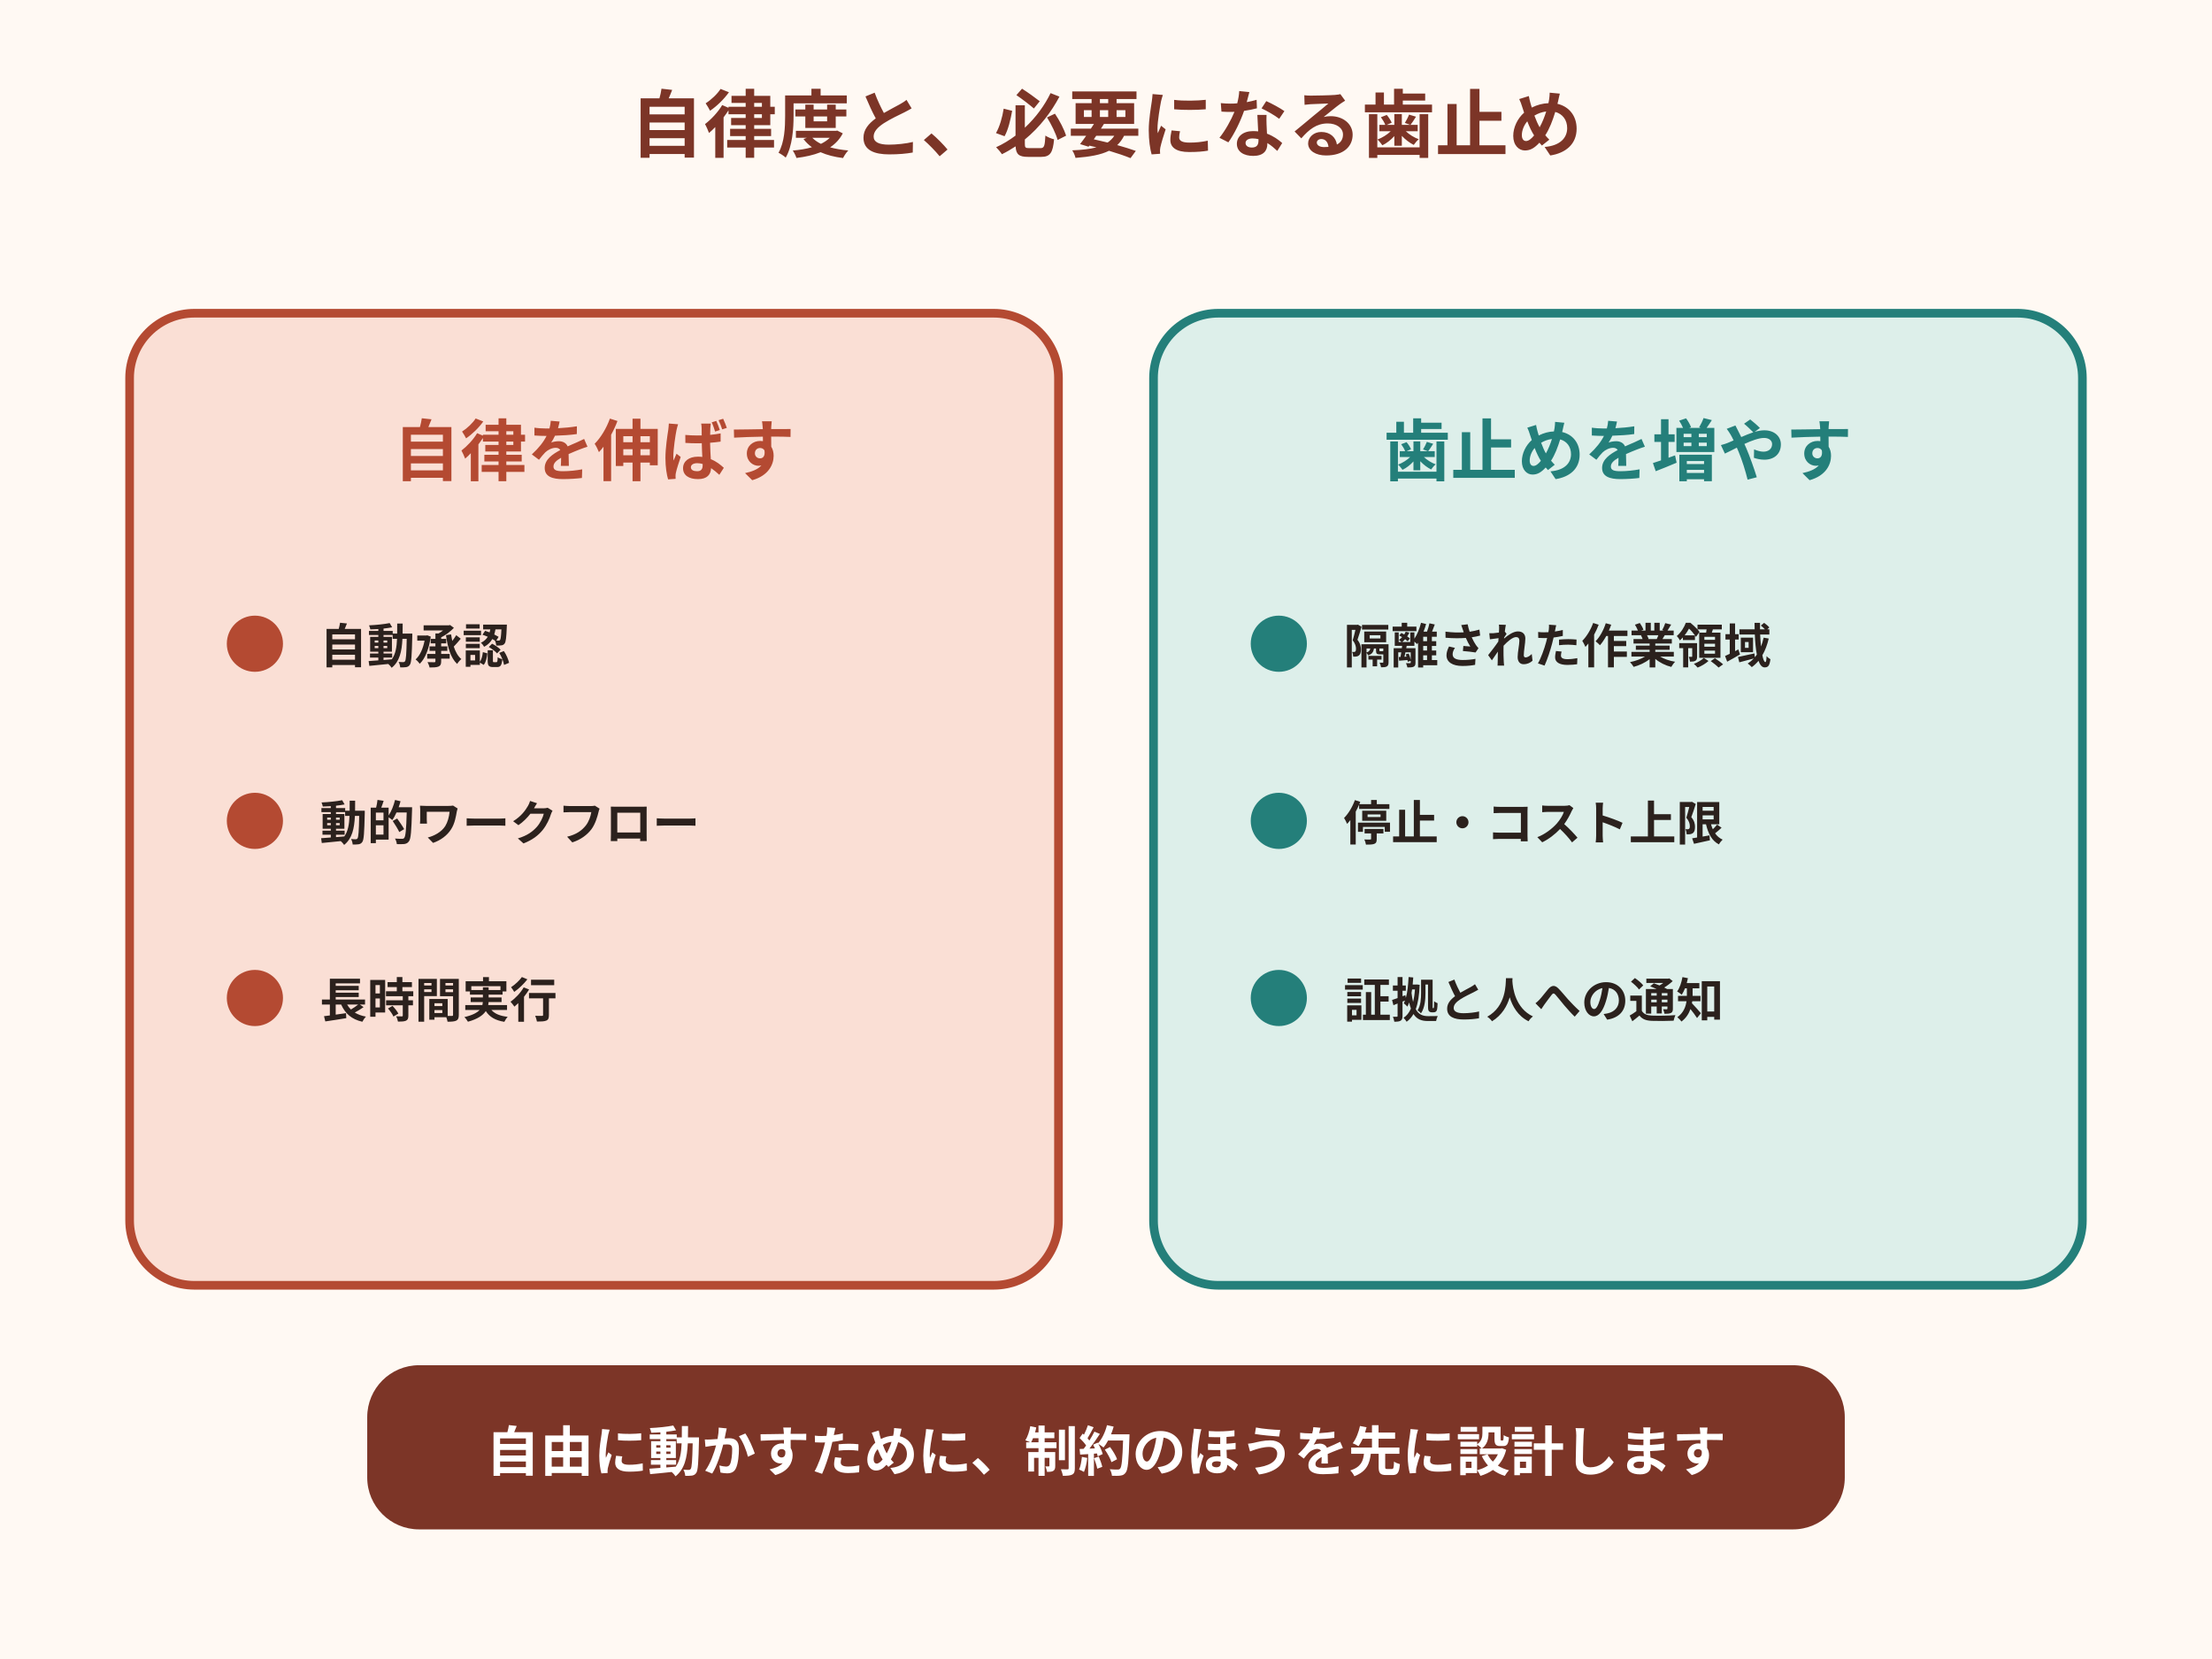
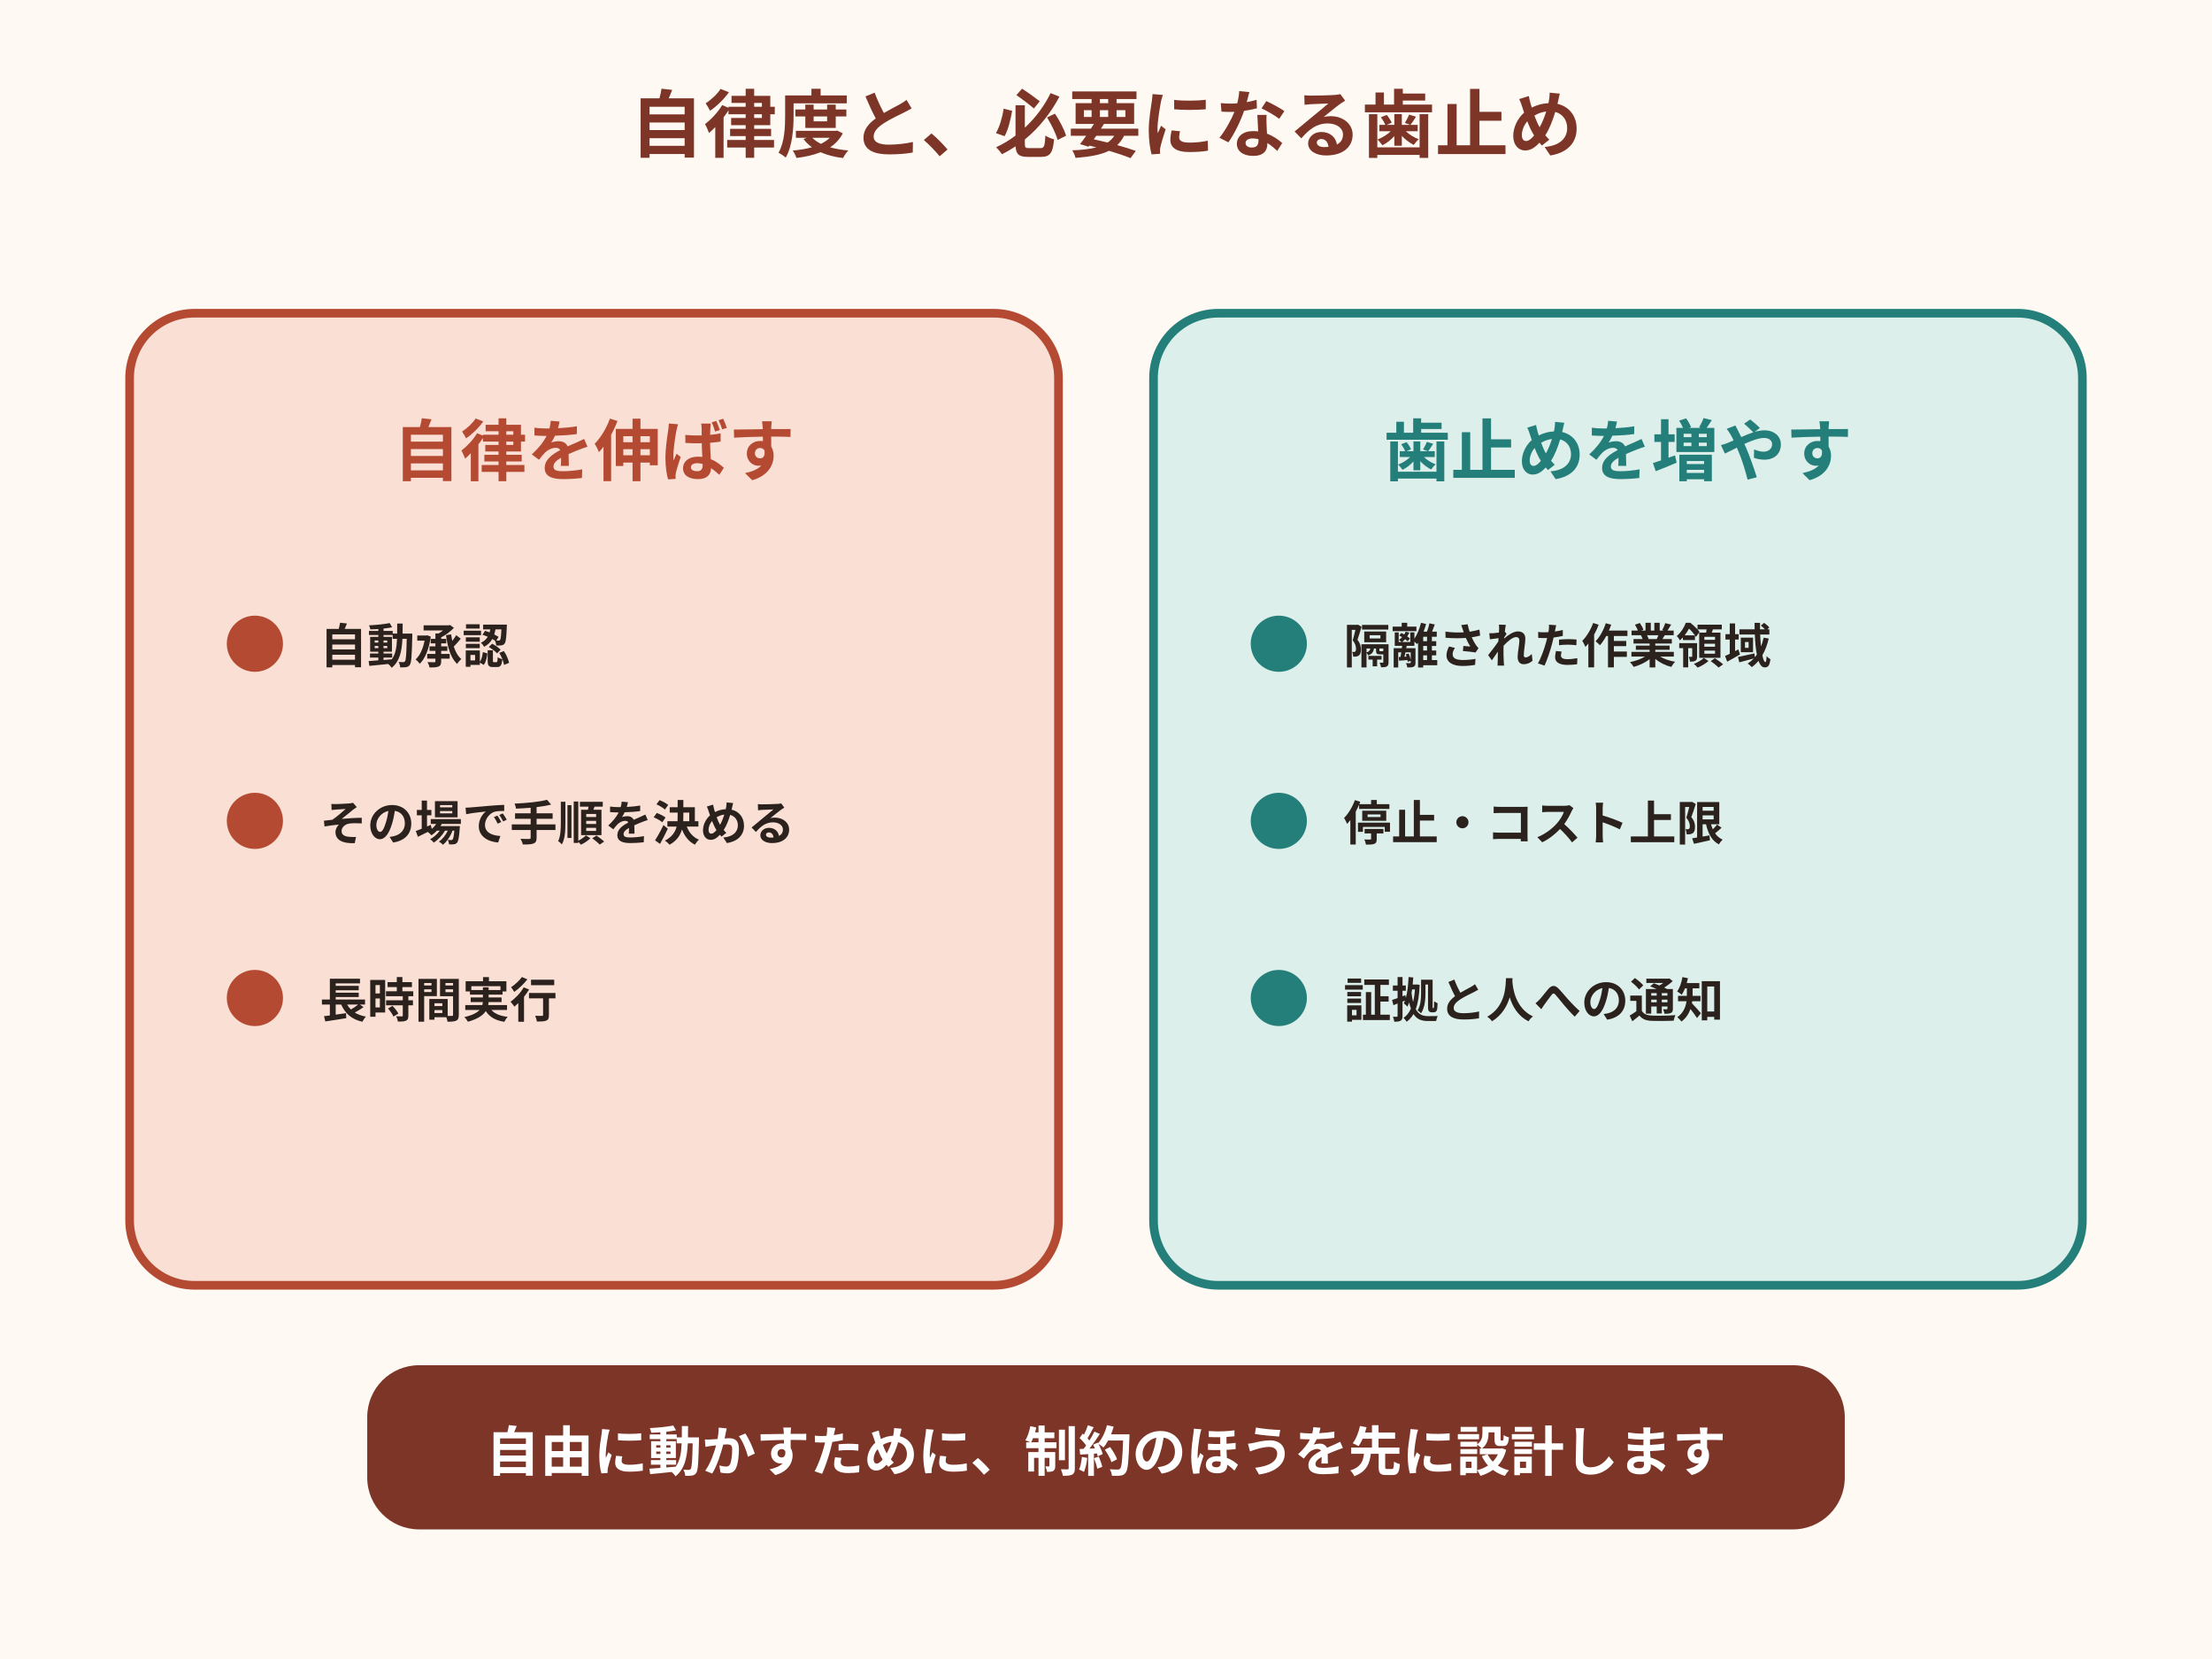
<svg xmlns="http://www.w3.org/2000/svg" width="1024" height="768" viewBox="0 0 1024 768">
  <defs>
    <marker id="arrow" viewBox="0 0 10 10" refX="9" refY="5" markerWidth="9" markerHeight="9" orient="auto-start-reverse">
      <path d="M 0 0 L 10 5 L 0 10 z" fill="context-stroke" />
    </marker>
  </defs>
  <rect width="1024" height="768" fill="#FFF9F3" />
  <text x="512" y="70" text-anchor="middle" font-family="Hiragino Sans, Yu Gothic, sans-serif" font-size="34" font-weight="800" fill="#7C3527">自律度と、必要になる歯止め</text>
  <rect x="60" y="145" width="430" height="450" rx="30" fill="#FADFD5" stroke="#B44A32" stroke-width="4" />
  <text x="275" y="220" text-anchor="middle" font-family="Hiragino Sans, Yu Gothic, sans-serif" font-size="31" font-weight="800" fill="#B44A32">自律を伸ばす</text>
  <circle cx="118" cy="298" r="13" fill="#B44A32" stroke="none" stroke-width="0" />
  <text x="148" y="307" text-anchor="start" font-family="Hiragino Sans, Yu Gothic, sans-serif" font-size="22" font-weight="650" fill="#2B211D">自動承認</text>
  <circle cx="118" cy="380" r="13" fill="#B44A32" stroke="none" stroke-width="0" />
-   <text x="148" y="389" text-anchor="start" font-family="Hiragino Sans, Yu Gothic, sans-serif" font-size="22" font-weight="650" fill="#2B211D">動的ワークフロー</text>
+   <text x="148" y="389" text-anchor="start" font-family="Hiragino Sans, Yu Gothic, sans-serif" font-size="22" font-weight="650" fill="#2B211D">その場で手順を決める</text>
  <circle cx="118" cy="462" r="13" fill="#B44A32" stroke="none" stroke-width="0" />
  <text x="148" y="471" text-anchor="start" font-family="Hiragino Sans, Yu Gothic, sans-serif" font-size="22" font-weight="650" fill="#2B211D">長時間実行</text>
  <rect x="534" y="145" width="430" height="450" rx="30" fill="#DDEFEA" stroke="#247F7A" stroke-width="4" />
  <text x="749" y="220" text-anchor="middle" font-family="Hiragino Sans, Yu Gothic, sans-serif" font-size="31" font-weight="800" fill="#247F7A">歯止めを増やす</text>
  <circle cx="592" cy="298" r="13" fill="#247F7A" stroke="none" stroke-width="0" />
  <text x="622" y="307" text-anchor="start" font-family="Hiragino Sans, Yu Gothic, sans-serif" font-size="22" font-weight="650" fill="#2B211D">隔離された作業領域</text>
  <circle cx="592" cy="380" r="13" fill="#247F7A" stroke="none" stroke-width="0" />
  <text x="622" y="389" text-anchor="start" font-family="Hiragino Sans, Yu Gothic, sans-serif" font-size="22" font-weight="650" fill="#2B211D">停止・コスト上限</text>
  <circle cx="592" cy="462" r="13" fill="#247F7A" stroke="none" stroke-width="0" />
  <text x="622" y="471" text-anchor="start" font-family="Hiragino Sans, Yu Gothic, sans-serif" font-size="22" font-weight="650" fill="#2B211D">証拠と人への通知</text>
  <rect x="170" y="632" width="684" height="76" rx="24" fill="#7C3527" stroke="#7C3527" stroke-width="0" />
  <text x="512" y="681" text-anchor="middle" font-family="Hiragino Sans, Yu Gothic, sans-serif" font-size="25" font-weight="800" fill="#FFFFFF">自由に動かすために、制約のほうを先に設計します</text>
</svg>
